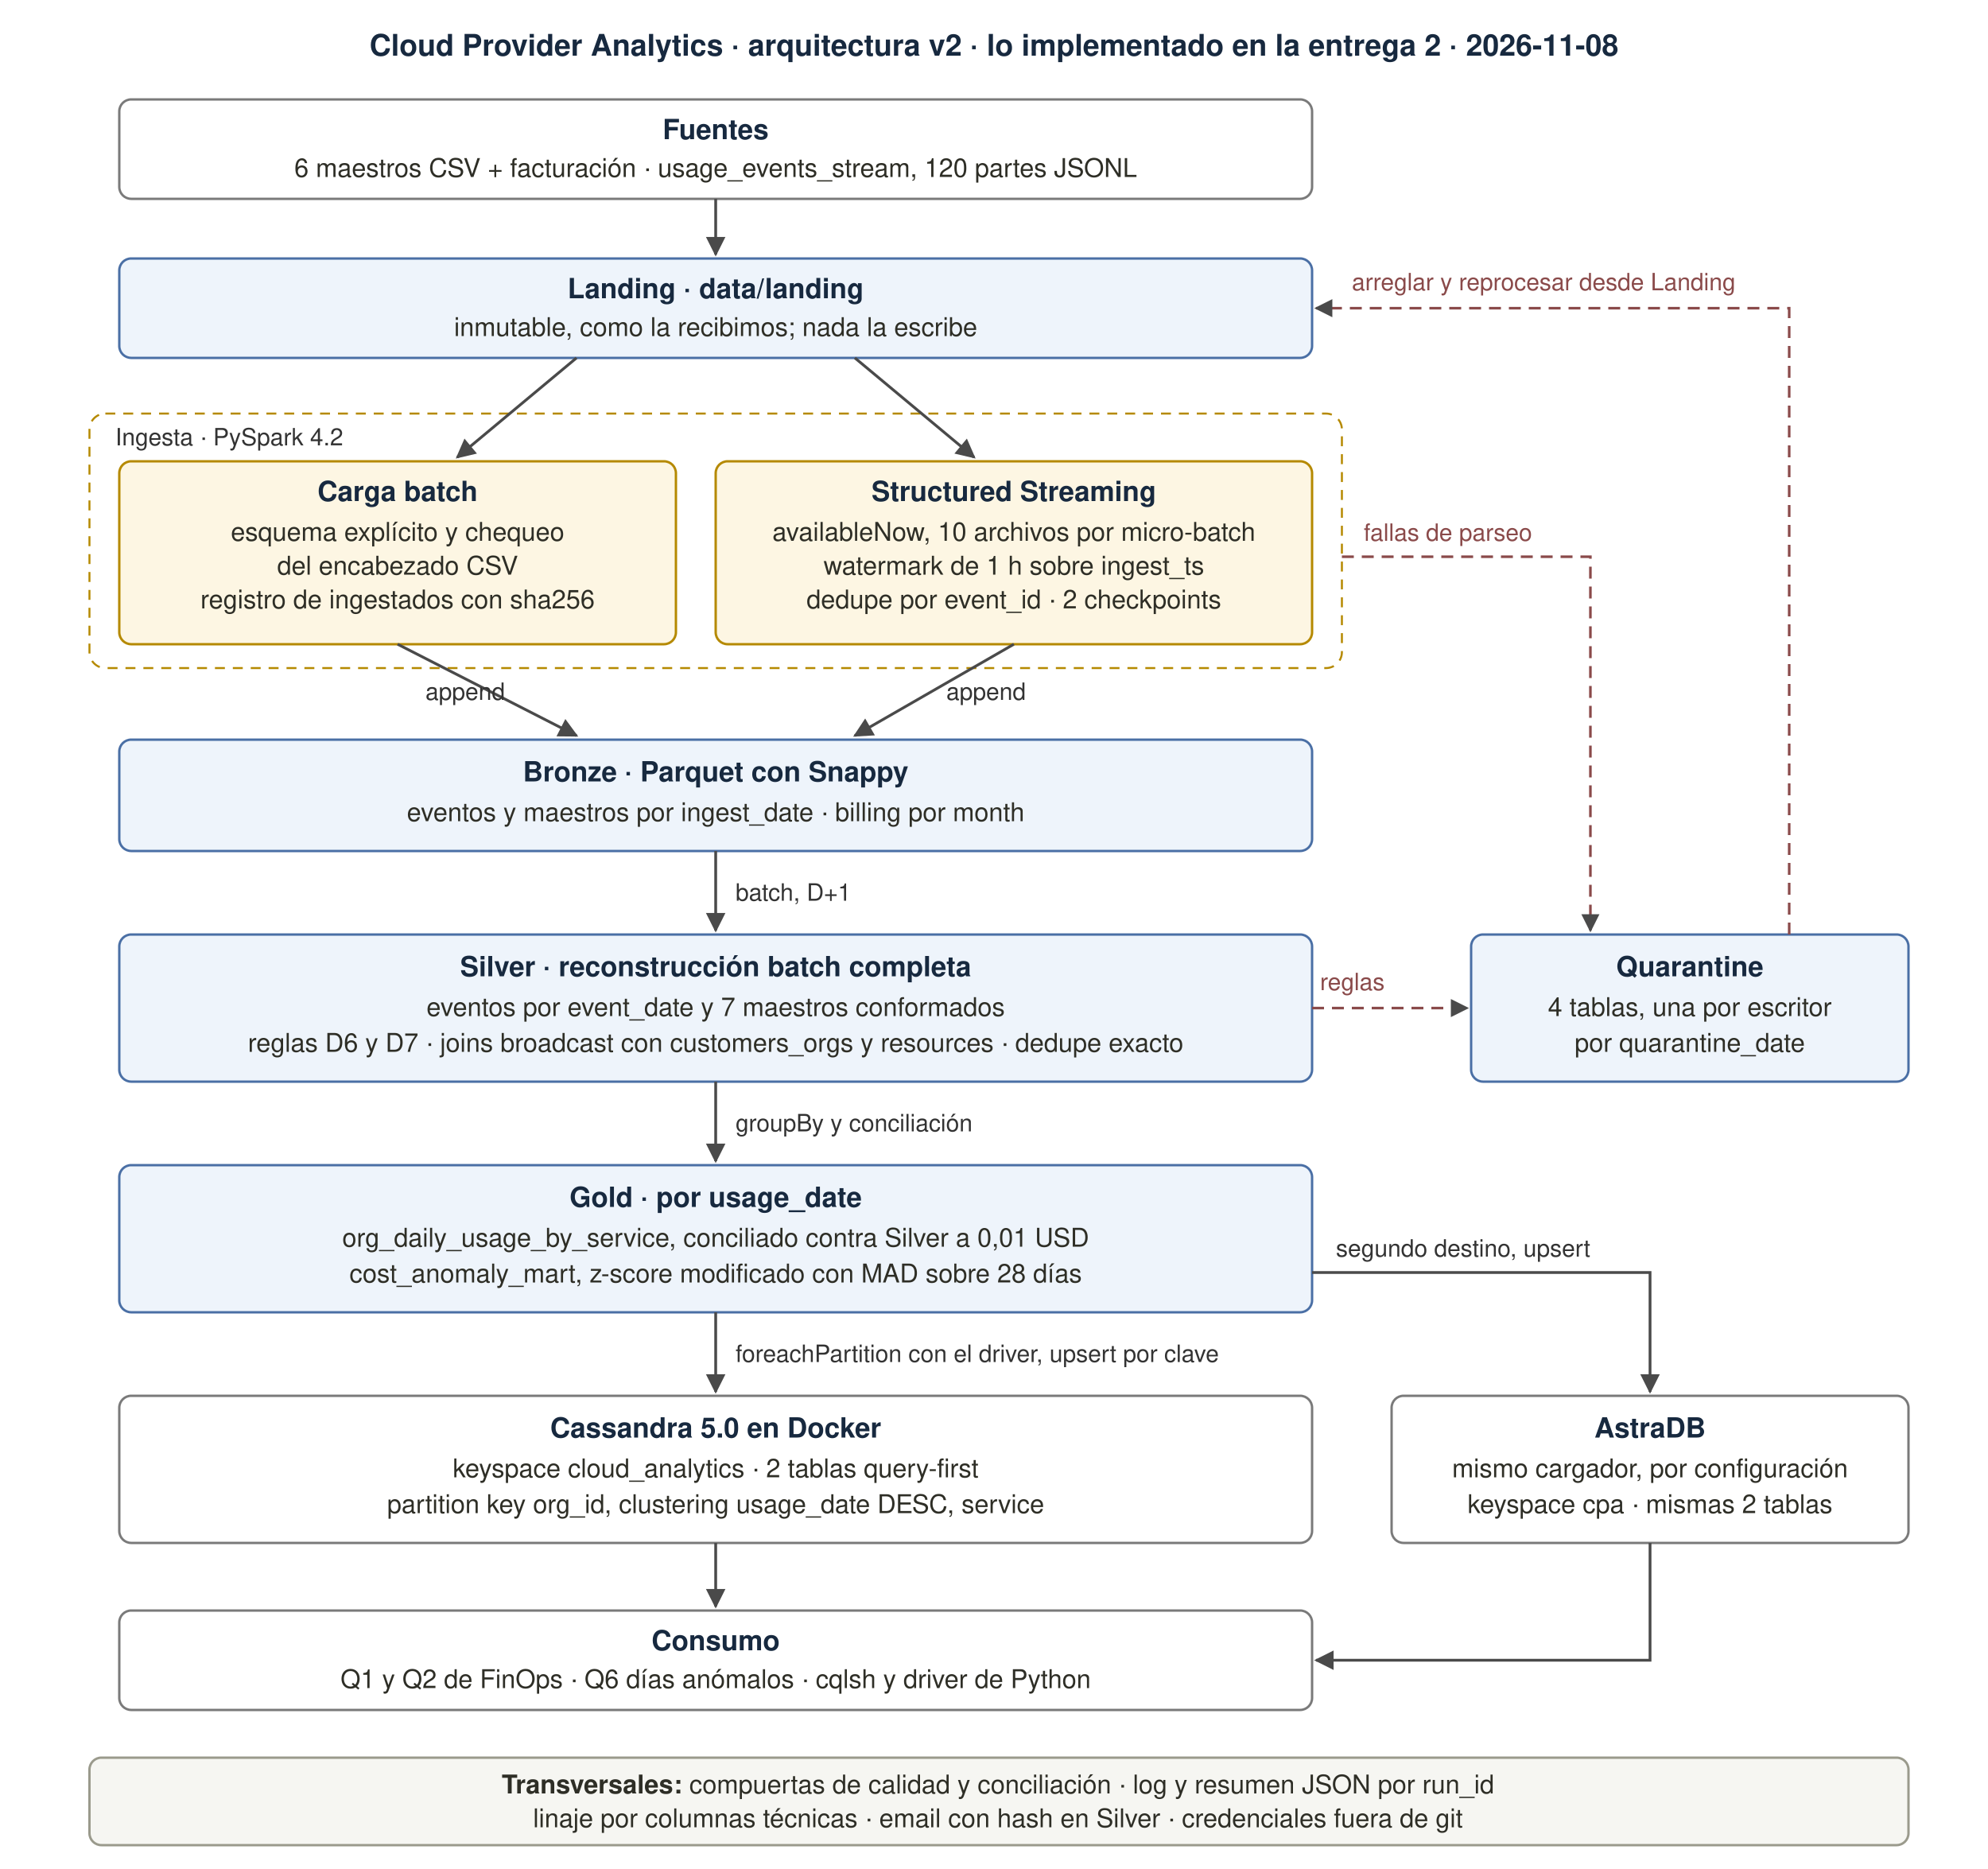
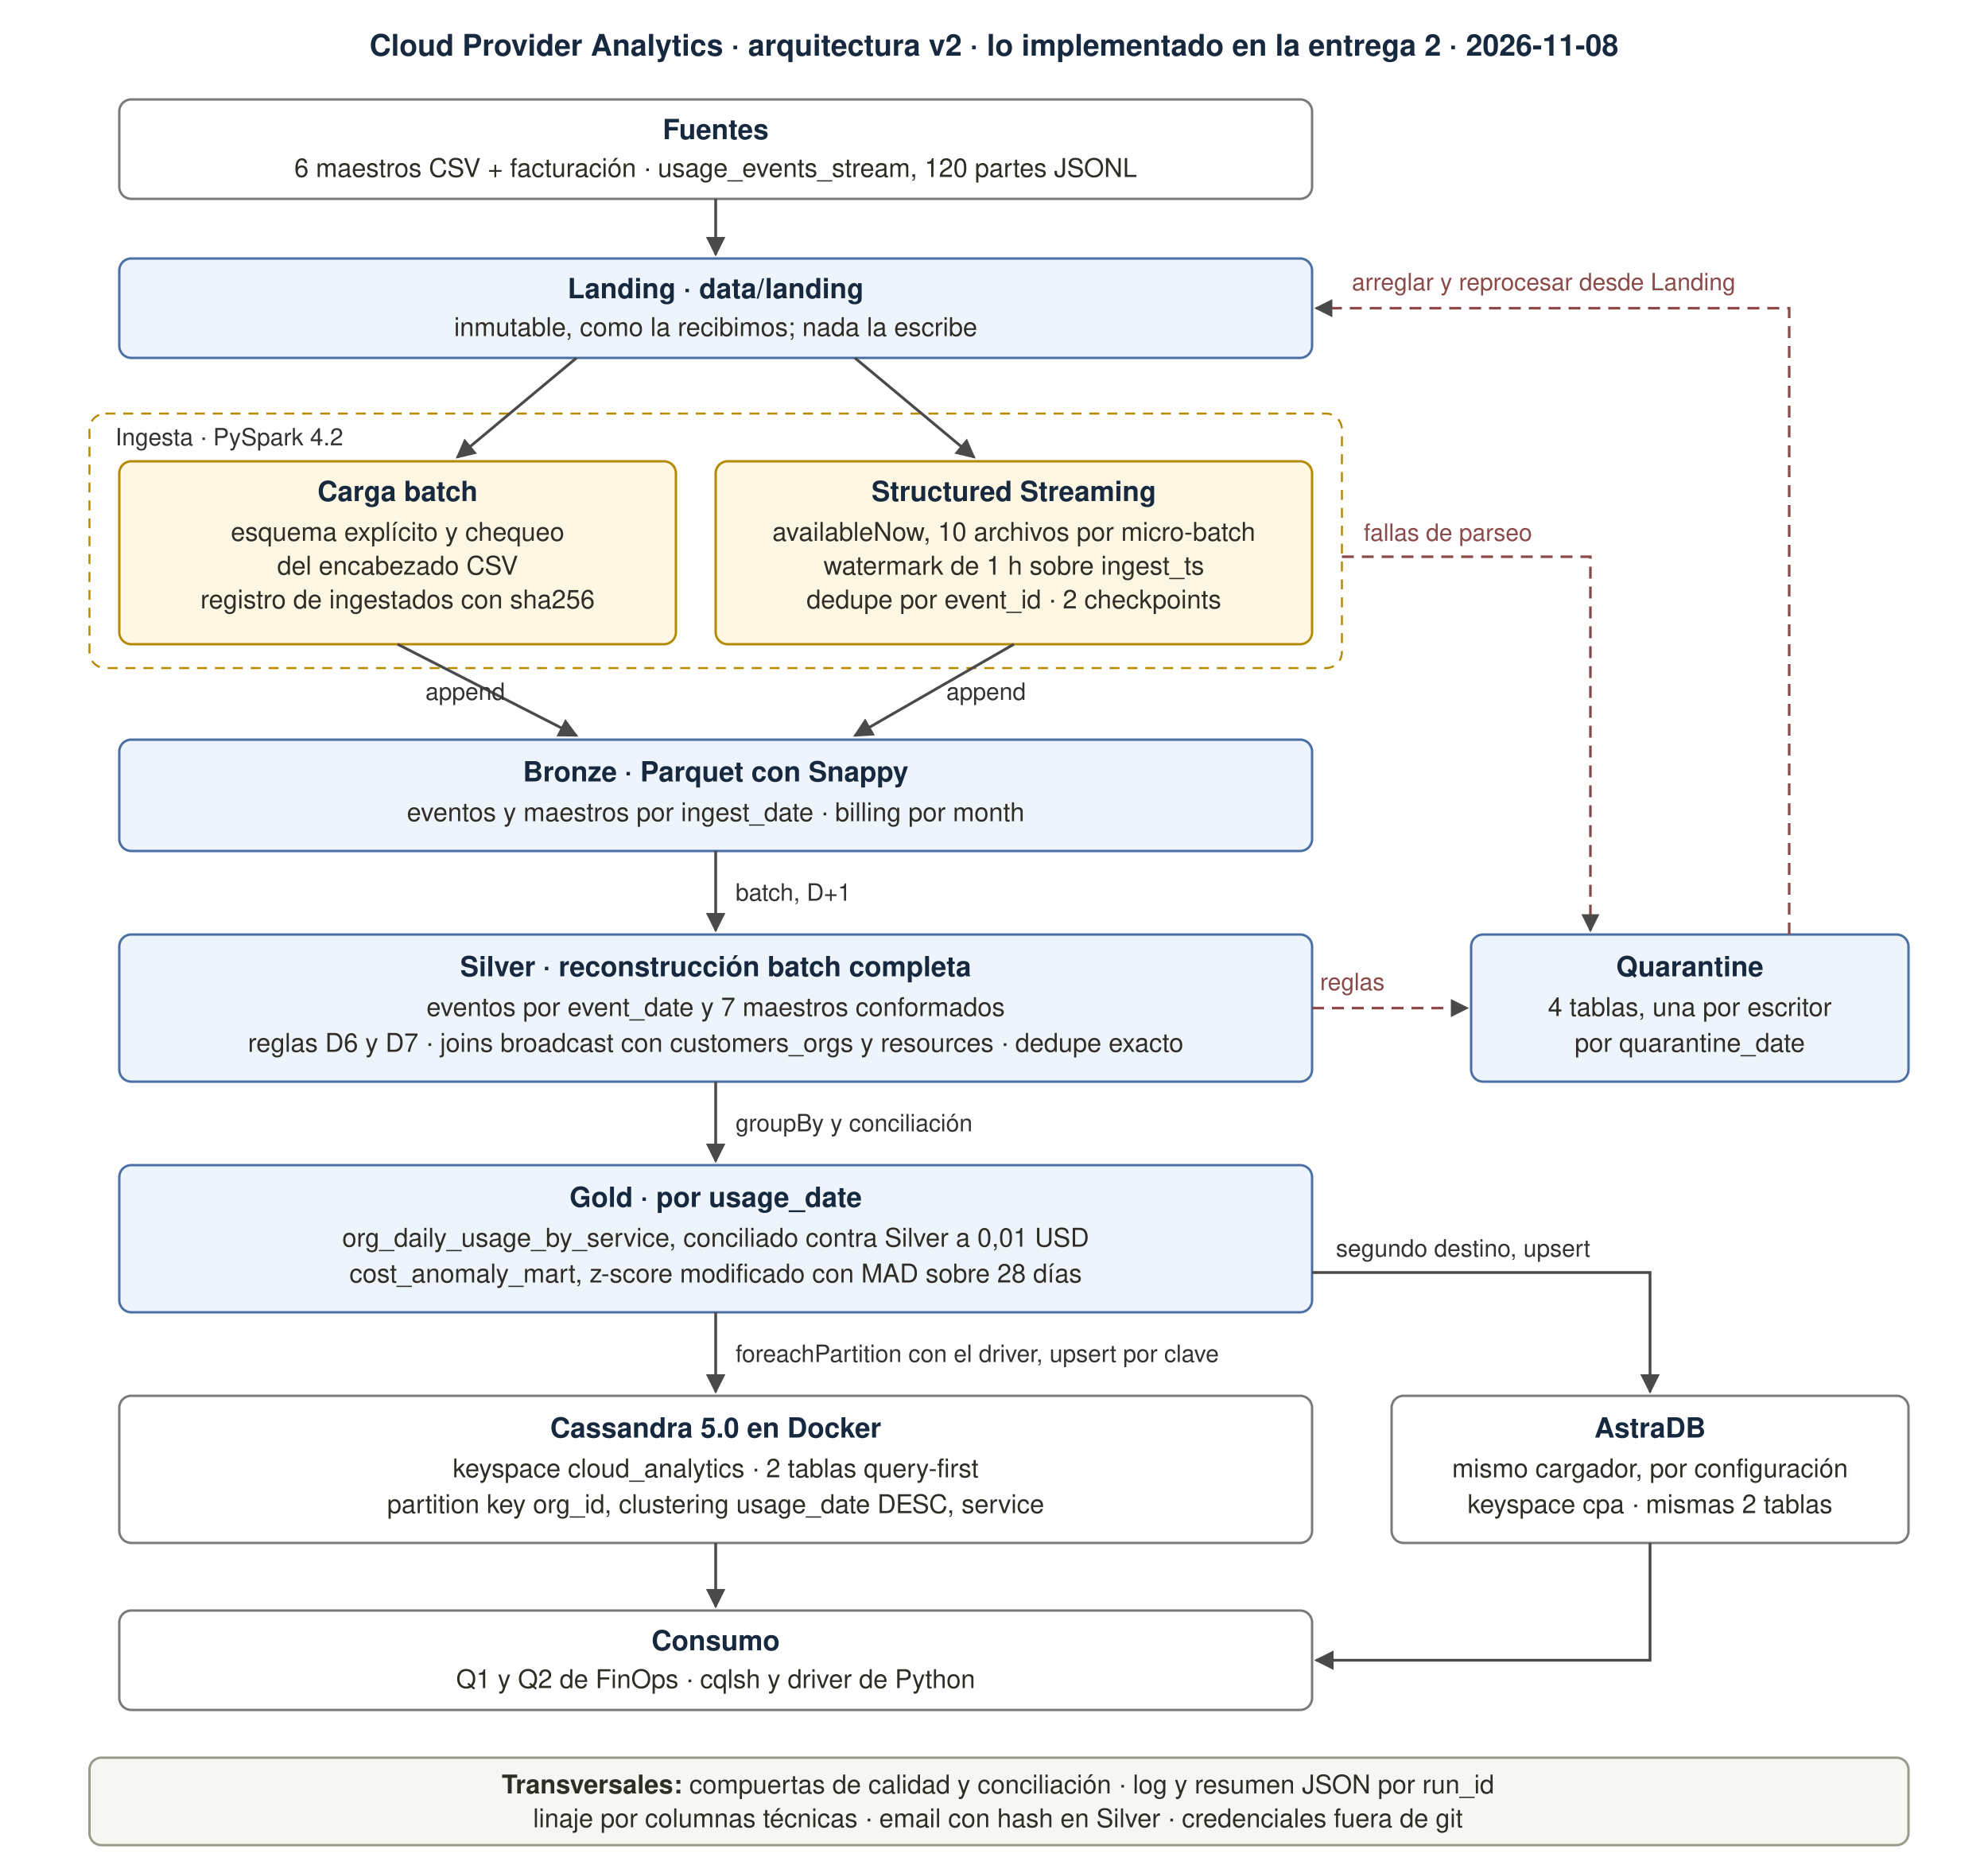
<svg xmlns="http://www.w3.org/2000/svg" viewBox="0 0 1000 940" width="100%" font-family="Helvetica, Arial, sans-serif" font-size="13" role="img" aria-label="Cloud Provider Analytics, arquitectura v2">
  <defs>
    <marker id="arrow" viewBox="0 0 10 10" refX="9" refY="5" markerWidth="7" markerHeight="7" orient="auto-start-reverse">
      <path d="M0,0 L10,5 L0,10 z" fill="#4a4a4a" />
    </marker>
    <style>
      .zone { fill: #eef4fb; stroke: #4a6fa5; stroke-width: 1.2; }
      .job { fill: #fdf6e3; stroke: #b58900; stroke-width: 1.2; }
      .plain { fill: #ffffff; stroke: #7a7a7a; stroke-width: 1.2; }
      .band { fill: #f6f6f2; stroke: #9a9a8c; stroke-width: 1.2; }
      .group { fill: none; stroke: #b58900; stroke-width: 1; stroke-dasharray: 5 4; }
      .flow { stroke: #4a4a4a; stroke-width: 1.4; fill: none; marker-end: url(#arrow); }
      .dq { stroke: #8a4a4a; stroke-width: 1.3; fill: none; stroke-dasharray: 6 4; marker-end: url(#arrow); }
      .h { font-weight: bold; font-size: 14px; fill: #17293f; }
      .t { fill: #2e2e26; }
      .lbl { font-size: 12px; fill: #333333; }
      .lbldq { font-size: 12px; fill: #8a4a4a; }
      .title { font-size: 15px; font-weight: bold; fill: #17293f; }
    </style>
  </defs>
  <rect x="0" y="0" width="1000" height="940" fill="#ffffff" />
  <text class="title" x="500" y="28" text-anchor="middle">Cloud Provider Analytics · arquitectura v2 · lo implementado en la entrega 2 · 2026-11-08</text>
  <rect class="plain" x="60" y="50" width="600" height="50" rx="6" />
  <text x="360" y="70" text-anchor="middle">
    <tspan class="h">Fuentes</tspan>
  </text>
  <text class="t" x="360" y="89" text-anchor="middle">6 maestros CSV + facturación · usage_events_stream, 120 partes JSONL</text>
  <rect class="zone" x="60" y="130" width="600" height="50" rx="6" />
  <text x="360" y="150" text-anchor="middle">
    <tspan class="h">Landing · data/landing</tspan>
  </text>
  <text class="t" x="360" y="169" text-anchor="middle">inmutable, como la recibimos; nada la escribe</text>
  <rect class="group" x="45" y="208" width="630" height="128" rx="8" />
  <text class="lbl" x="58" y="224">Ingesta · PySpark 4.2</text>
  <rect class="job" x="60" y="232" width="280" height="92" rx="6" />
  <text x="200" y="252" text-anchor="middle">
    <tspan class="h">Carga batch</tspan>
  </text>
  <text class="t" x="200" y="272" text-anchor="middle">esquema explícito y chequeo</text>
  <text class="t" x="200" y="289" text-anchor="middle">del encabezado CSV</text>
  <text class="t" x="200" y="306" text-anchor="middle">registro de ingestados con sha256</text>
  <rect class="job" x="360" y="232" width="300" height="92" rx="6" />
  <text x="510" y="252" text-anchor="middle">
    <tspan class="h">Structured Streaming</tspan>
  </text>
  <text class="t" x="510" y="272" text-anchor="middle">availableNow, 10 archivos por micro-batch</text>
  <text class="t" x="510" y="289" text-anchor="middle">watermark de 1 h sobre ingest_ts</text>
  <text class="t" x="510" y="306" text-anchor="middle">dedupe por event_id · 2 checkpoints</text>
  <rect class="zone" x="60" y="372" width="600" height="56" rx="6" />
  <text x="360" y="393" text-anchor="middle">
    <tspan class="h">Bronze · Parquet con Snappy</tspan>
  </text>
  <text class="t" x="360" y="413" text-anchor="middle">eventos y maestros por ingest_date · billing por month</text>
  <rect class="zone" x="60" y="470" width="600" height="74" rx="6" />
  <text x="360" y="491" text-anchor="middle">
    <tspan class="h">Silver · reconstrucción batch completa</tspan>
  </text>
  <text class="t" x="360" y="511" text-anchor="middle">eventos por event_date y 7 maestros conformados</text>
  <text class="t" x="360" y="529" text-anchor="middle">reglas D6 y D7 · joins broadcast con customers_orgs y resources · dedupe exacto</text>
  <rect class="zone" x="60" y="586" width="600" height="74" rx="6" />
  <text x="360" y="607" text-anchor="middle">
    <tspan class="h">Gold · por usage_date</tspan>
  </text>
  <text class="t" x="360" y="627" text-anchor="middle">org_daily_usage_by_service, conciliado contra Silver a 0,01 USD</text>
  <text class="t" x="360" y="645" text-anchor="middle">cost_anomaly_mart, z-score modificado con MAD sobre 28 días</text>
  <rect class="plain" x="60" y="702" width="600" height="74" rx="6" />
  <text x="360" y="723" text-anchor="middle">
    <tspan class="h">Cassandra 5.0 en Docker</tspan>
  </text>
  <text class="t" x="360" y="743" text-anchor="middle">keyspace cloud_analytics · 2 tablas query-first</text>
  <text class="t" x="360" y="761" text-anchor="middle">partition key org_id, clustering usage_date DESC, service</text>
  <rect class="plain" x="700" y="702" width="260" height="74" rx="6" />
  <text x="830" y="723" text-anchor="middle">
    <tspan class="h">AstraDB</tspan>
  </text>
  <text class="t" x="830" y="743" text-anchor="middle">mismo cargador, por configuración</text>
  <text class="t" x="830" y="761" text-anchor="middle">keyspace cpa · mismas 2 tablas</text>
  <rect class="plain" x="60" y="810" width="600" height="50" rx="6" />
  <text x="360" y="830" text-anchor="middle">
    <tspan class="h">Consumo</tspan>
  </text>
-   <text class="t" x="360" y="849" text-anchor="middle">Q1 y Q2 de FinOps · Q6 días anómalos · cqlsh y driver de Python</text>
+   <text class="t" x="360" y="849" text-anchor="middle">Q1 y Q2 de FinOps · cqlsh y driver de Python</text>
  <rect class="zone" x="740" y="470" width="220" height="74" rx="6" />
  <text x="850" y="491" text-anchor="middle">
    <tspan class="h">Quarantine</tspan>
  </text>
  <text class="t" x="850" y="511" text-anchor="middle">4 tablas, una por escritor</text>
  <text class="t" x="850" y="529" text-anchor="middle">por quarantine_date</text>
  <rect class="band" x="45" y="884" width="915" height="44" rx="6" />
  <text class="t" x="502" y="902" text-anchor="middle">
    <tspan font-weight="bold">Transversales:</tspan> compuertas de calidad y conciliación · log y resumen JSON por run_id</text>
  <text class="t" x="502" y="919" text-anchor="middle">linaje por columnas técnicas · email con hash en Silver · credenciales fuera de git</text>
  <path class="flow" d="M360,100 L360,128" />
  <path class="flow" d="M290,180 L230,230" />
  <path class="flow" d="M430,180 L490,230" />
  <path class="flow" d="M200,324 L290,370" />
  <text class="lbl" x="214" y="352">append</text>
  <path class="flow" d="M510,324 L430,370" />
  <text class="lbl" x="476" y="352">append</text>
  <path class="flow" d="M360,428 L360,468" />
  <text class="lbl" x="370" y="453">batch, D+1</text>
  <path class="flow" d="M360,544 L360,584" />
  <text class="lbl" x="370" y="569">groupBy y conciliación</text>
  <path class="flow" d="M360,660 L360,700" />
  <text class="lbl" x="370" y="685">foreachPartition con el driver, upsert por clave</text>
  <path class="flow" d="M360,776 L360,808" />
  <path class="flow" d="M660,640 L830,640 L830,700" />
  <text class="lbl" x="672" y="632">segundo destino, upsert</text>
  <path class="flow" d="M830,776 L830,835 L662,835" />
  <path class="dq" d="M675,280 L800,280 L800,468" />
  <text class="lbldq" x="686" y="272">fallas de parseo</text>
  <path class="dq" d="M660,507 L738,507" />
  <text class="lbldq" x="664" y="498">reglas</text>
  <path class="dq" d="M900,470 L900,155 L662,155" />
  <text class="lbldq" x="680" y="146">arreglar y reprocesar desde Landing</text>
</svg>
